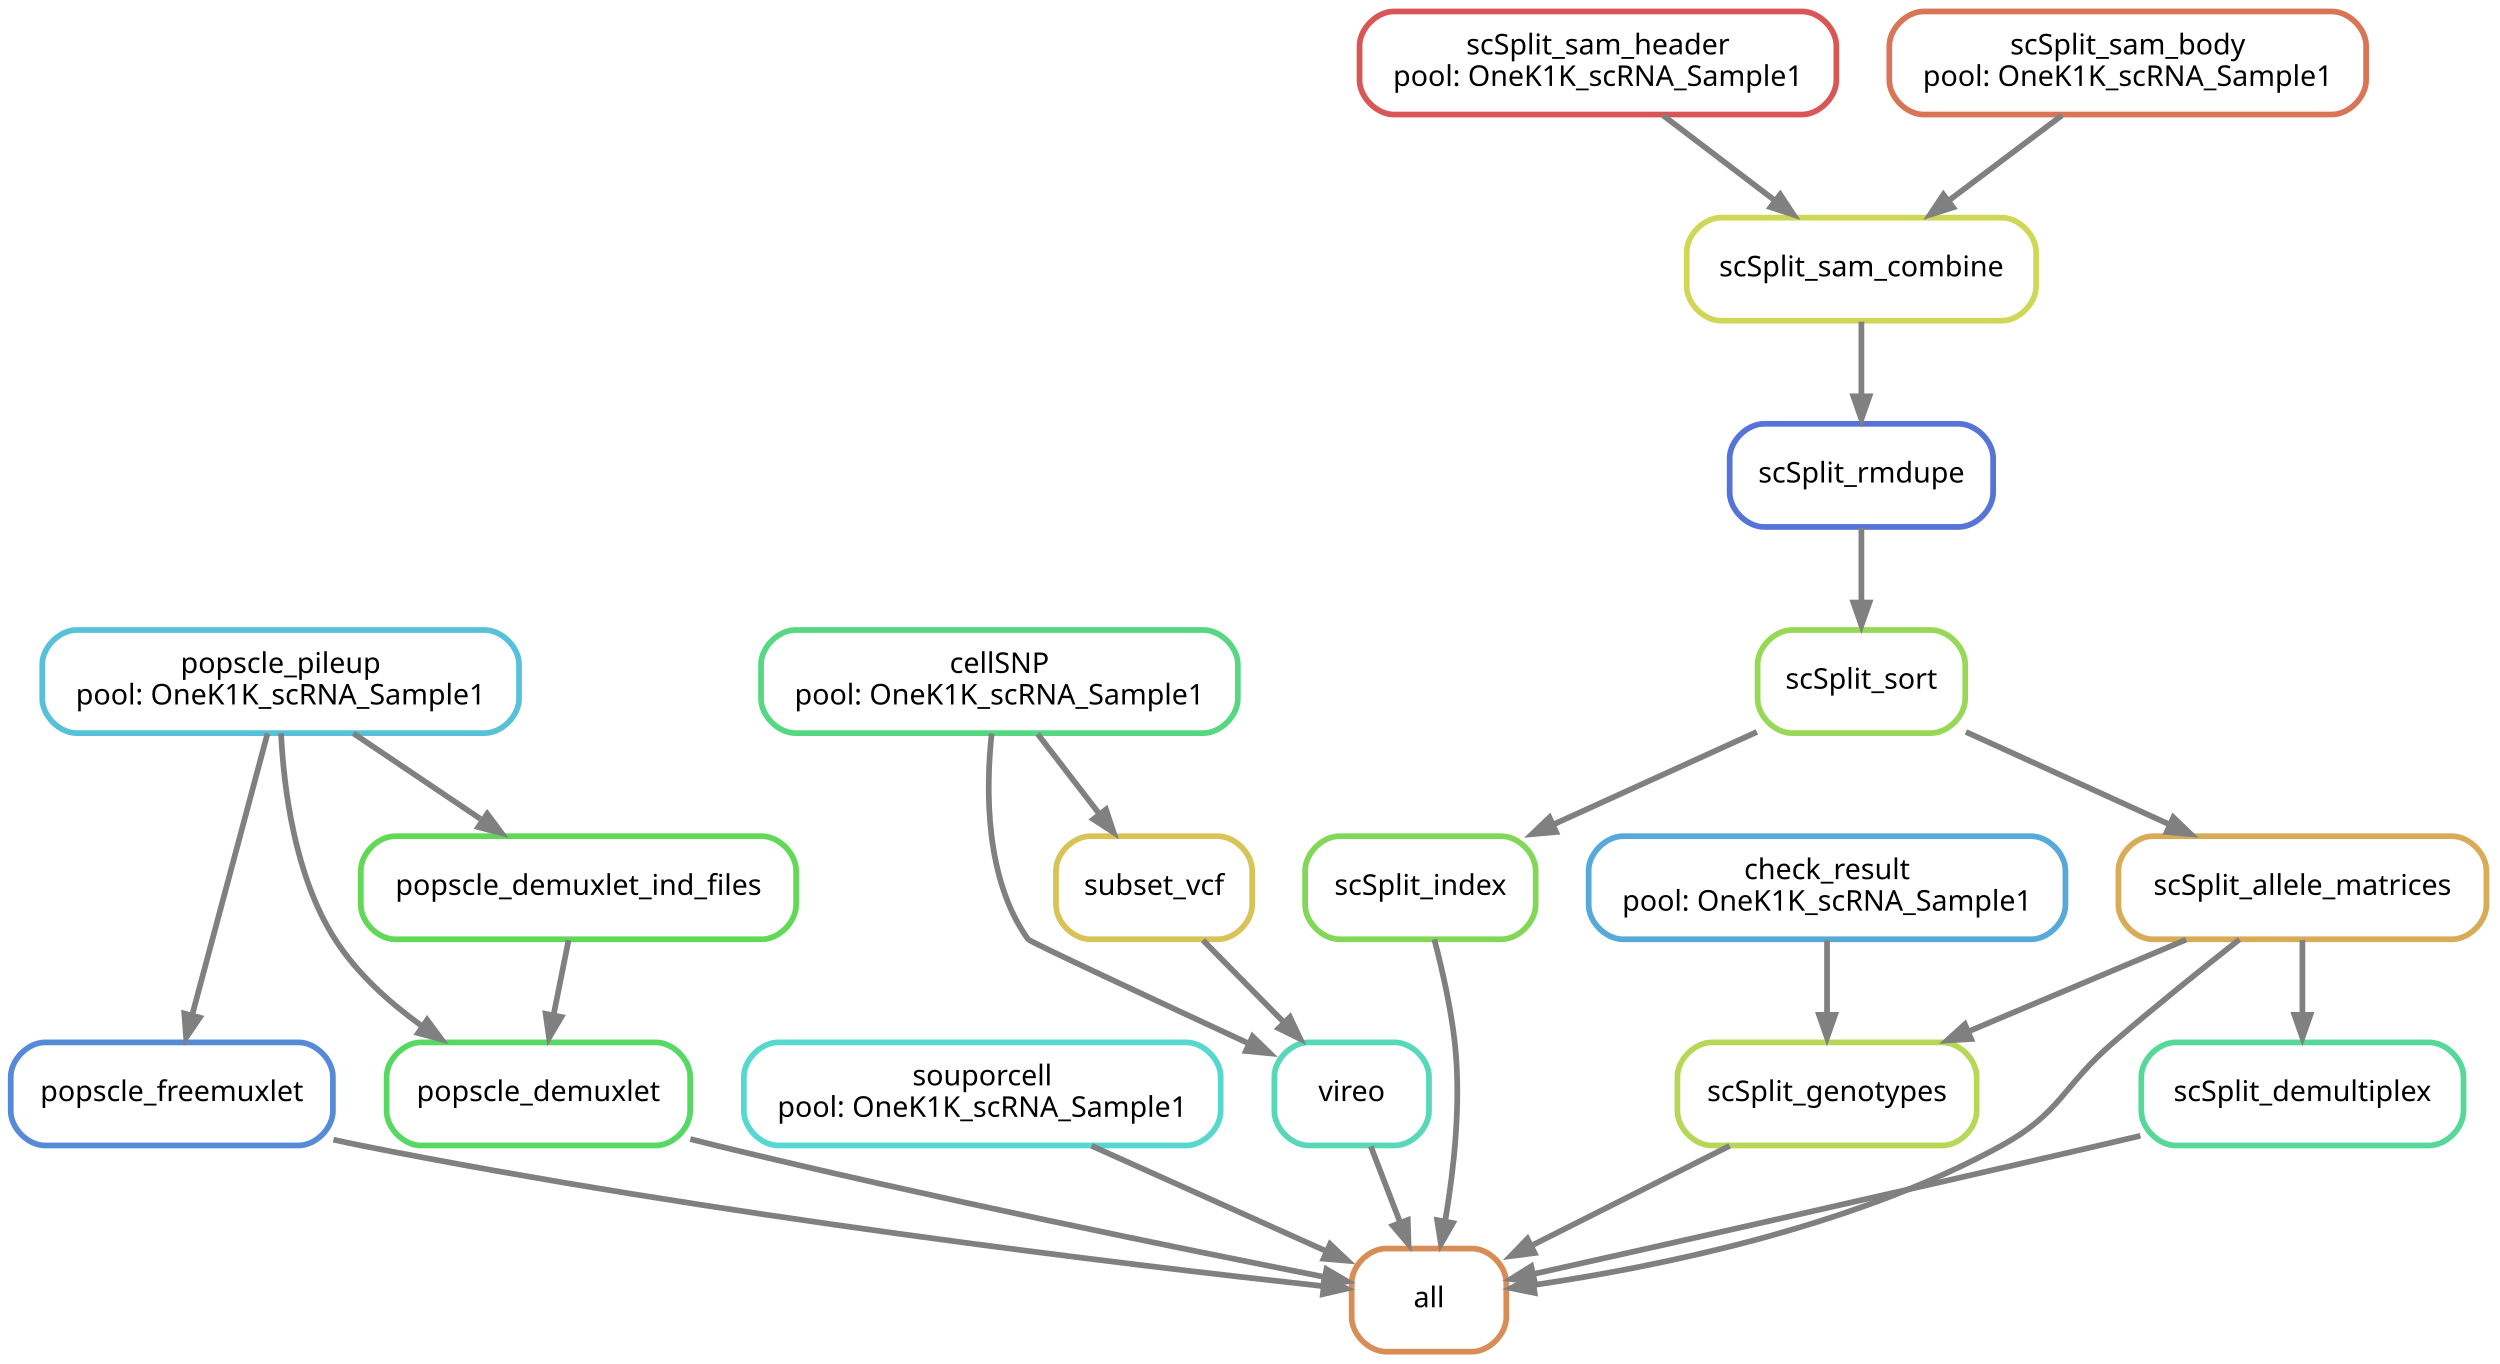
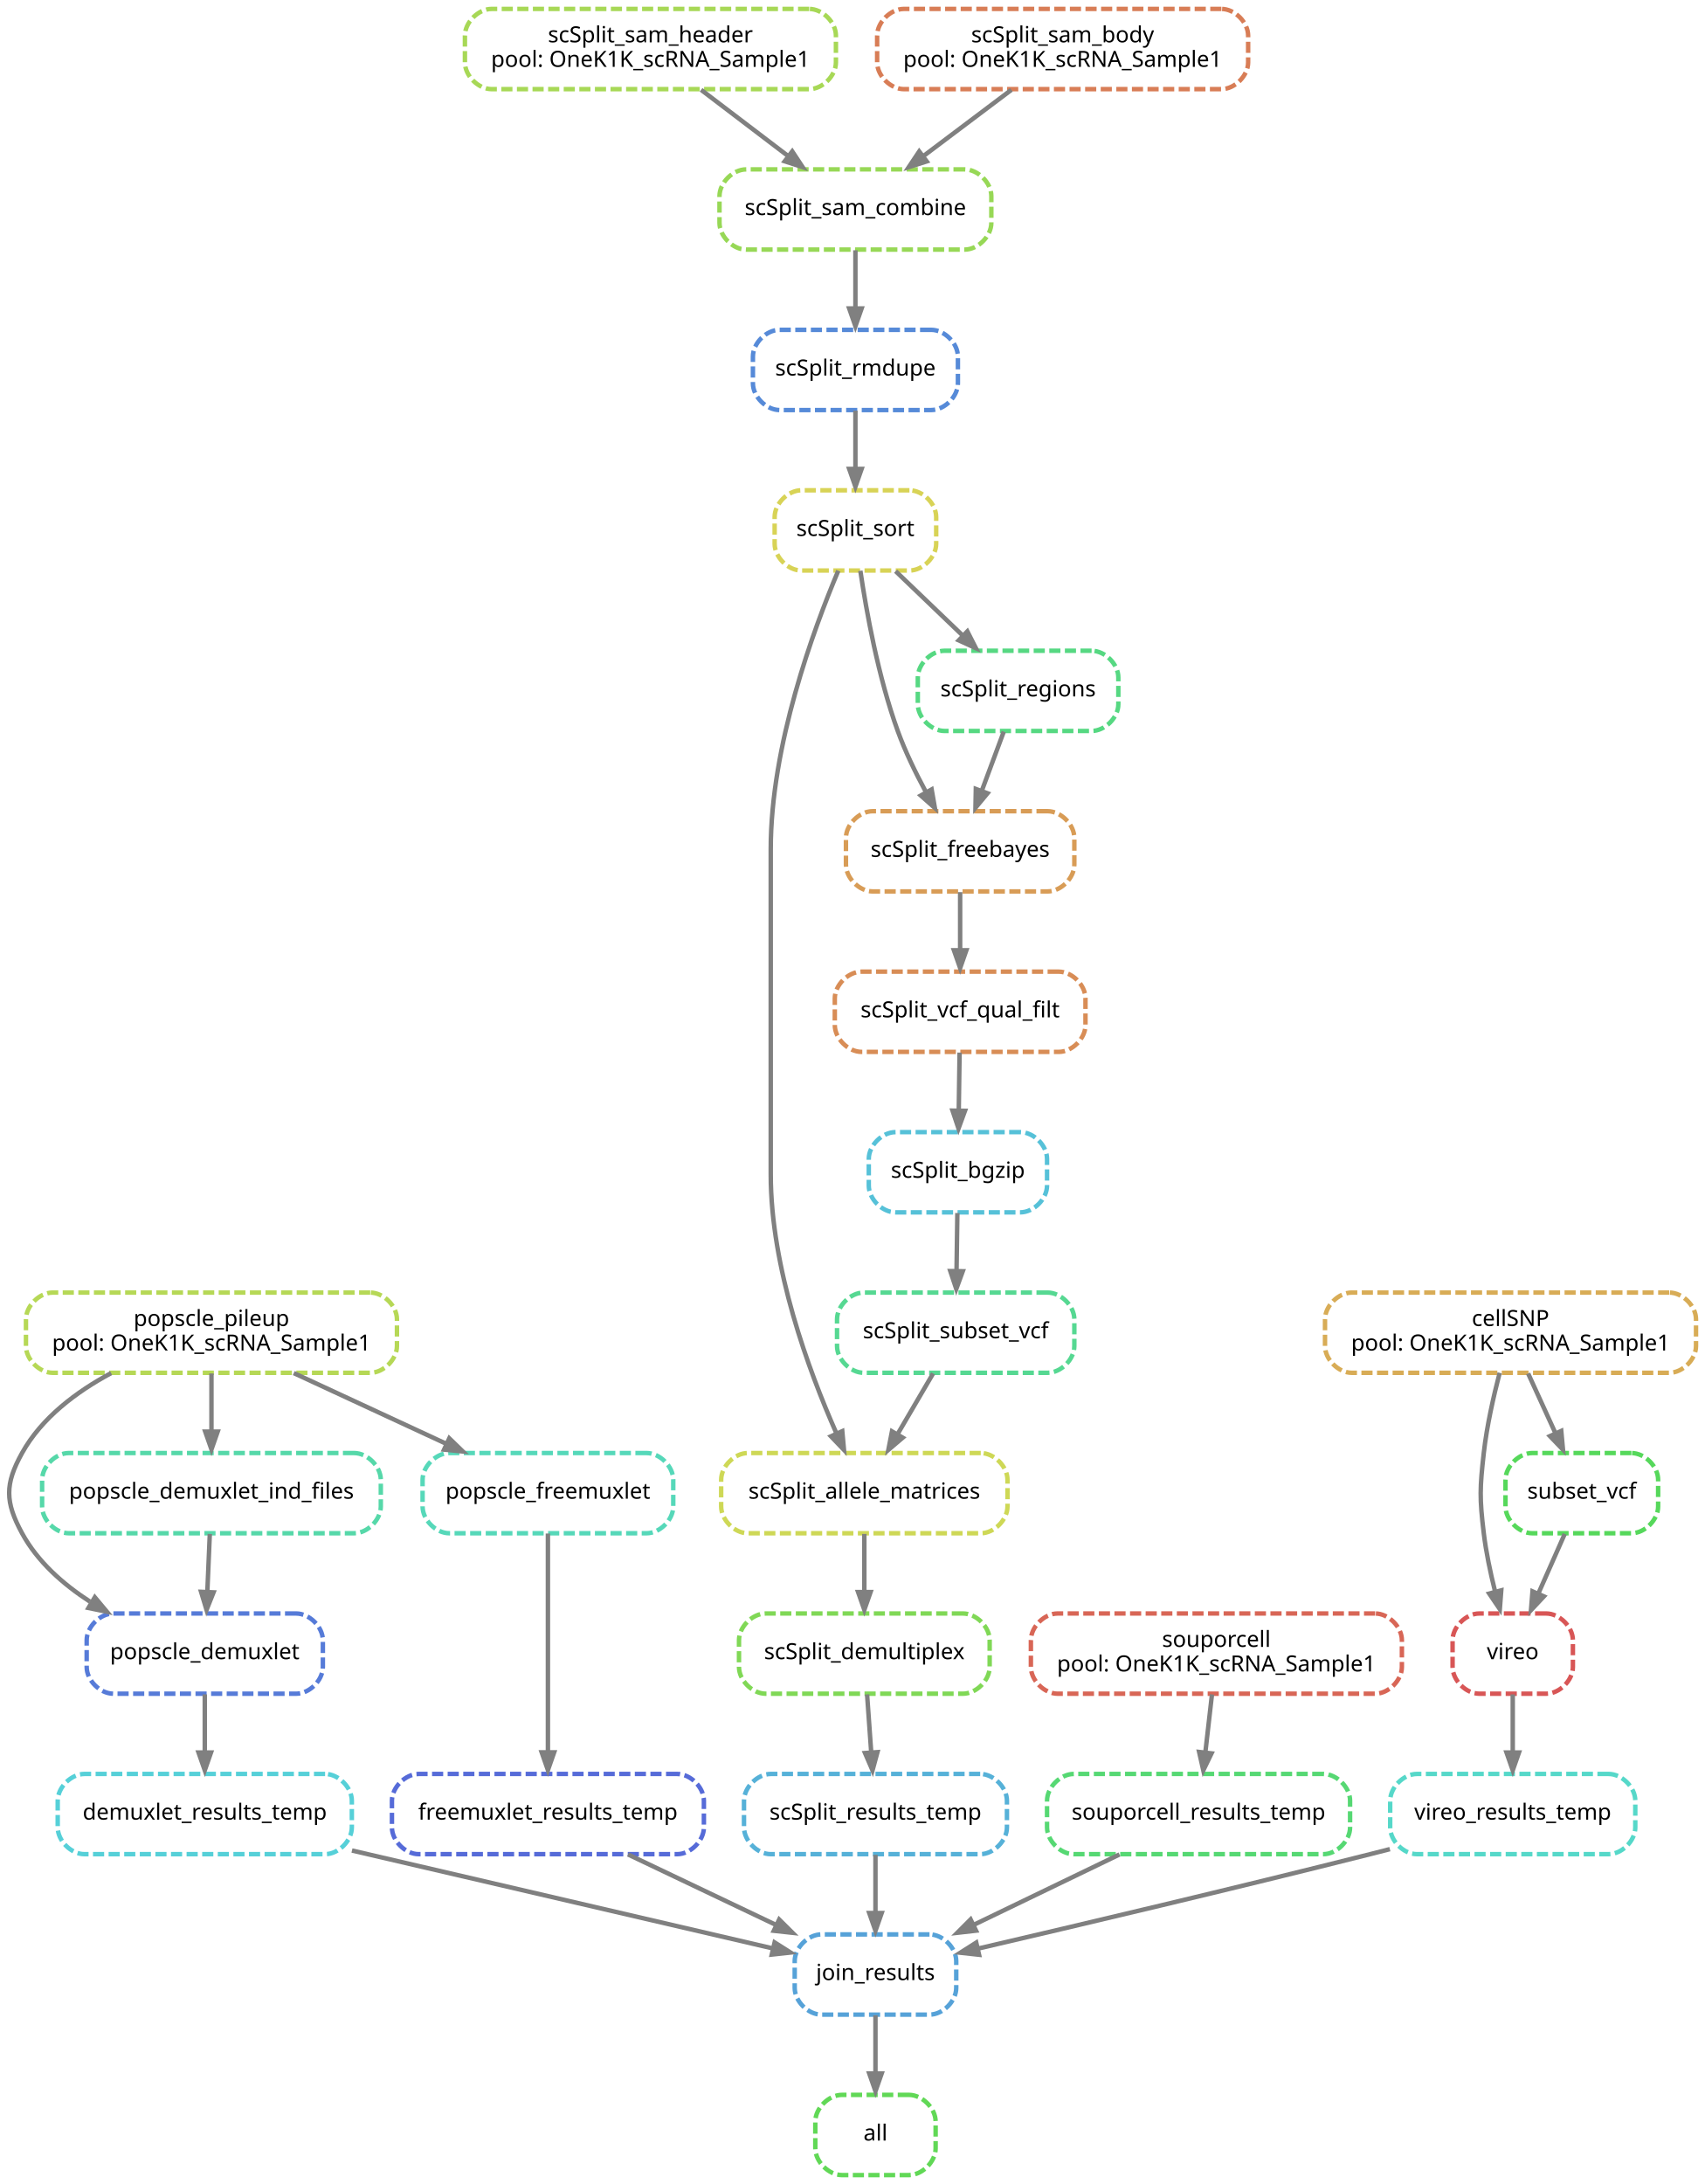
- <svg xmlns="http://www.w3.org/2000/svg" width="873pt" height="476pt" viewBox="0.00 0.00 873.00 476.00">
-   <g id="graph0" class="graph" transform="scale(1 1) rotate(0) translate(4 472)">
-     <polygon fill="white" stroke="white" points="-4,5 -4,-472 870,-472 870,5 -4,5" />
+ <svg xmlns="http://www.w3.org/2000/svg" width="765pt" height="980pt" viewBox="0.00 0.00 764.79 980.00">
+   <g id="graph0" class="graph" transform="scale(1 1) rotate(0) translate(4 976)">
+     <polygon fill="white" stroke="white" points="-4,5 -4,-976 761.794,-976 761.794,5 -4,5" />
    <g id="node1" class="node">
-       <path fill="none" stroke="#d88d56" stroke-width="2" d="M510,-36C510,-36 480,-36 480,-36 474,-36 468,-30 468,-24 468,-24 468,-12 468,-12 468,-6 474,-0 480,-0 480,-0 510,-0 510,-0 516,-0 522,-6 522,-12 522,-12 522,-24 522,-24 522,-30 516,-36 510,-36" />
-       <text text-anchor="middle" x="495" y="-15.5" font-family="sans" font-size="10.00">all</text>
+       <path fill="none" stroke="#61d856" stroke-width="2" stroke-dasharray="5,2" d="M403.794,-36C403.794,-36 373.794,-36 373.794,-36 367.794,-36 361.794,-30 361.794,-24 361.794,-24 361.794,-12 361.794,-12 361.794,-6 367.794,-0 373.794,-0 373.794,-0 403.794,-0 403.794,-0 409.794,-0 415.794,-6 415.794,-12 415.794,-12 415.794,-24 415.794,-24 415.794,-30 409.794,-36 403.794,-36" />
+       <text text-anchor="middle" x="388.794" y="-15.5" font-family="sans" font-size="10.00">all</text>
    </g>
    <g id="node2" class="node">
-       <path fill="none" stroke="#56d863" stroke-width="2" d="M225,-108C225,-108 143,-108 143,-108 137,-108 131,-102 131,-96 131,-96 131,-84 131,-84 131,-78 137,-72 143,-72 143,-72 225,-72 225,-72 231,-72 237,-78 237,-84 237,-84 237,-96 237,-96 237,-102 231,-108 225,-108" />
-       <text text-anchor="middle" x="184" y="-87.5" font-family="sans" font-size="10.00">popscle_demuxlet</text>
+       <path fill="none" stroke="#56a2d8" stroke-width="2" stroke-dasharray="5,2" d="M413.044,-108C413.044,-108 364.544,-108 364.544,-108 358.544,-108 352.544,-102 352.544,-96 352.544,-96 352.544,-84 352.544,-84 352.544,-78 358.544,-72 364.544,-72 364.544,-72 413.044,-72 413.044,-72 419.044,-72 425.044,-78 425.044,-84 425.044,-84 425.044,-96 425.044,-96 425.044,-102 419.044,-108 413.044,-108" />
+       <text text-anchor="middle" x="388.794" y="-87.5" font-family="sans" font-size="10.00">join_results</text>
    </g>
    <g id="edge1" class="edge">
-       <path fill="none" stroke="grey" stroke-width="2" d="M237.047,-74.238C240.072,-73.464 243.072,-72.712 246,-72 320.817,-53.797 409.122,-35.824 457.906,-26.198" />
-       <polygon fill="grey" stroke="grey" points="458.849,-29.58 467.986,-24.217 457.499,-22.711 458.849,-29.58" />
+       <path fill="none" stroke="grey" stroke-width="2" d="M388.794,-71.697C388.794,-63.983 388.794,-54.712 388.794,-46.112" />
+       <polygon fill="grey" stroke="grey" points="392.294,-46.104 388.794,-36.104 385.294,-46.104 392.294,-46.104" />
    </g>
    <g id="node3" class="node">
-       <path fill="none" stroke="#568ad8" stroke-width="2" d="M100.25,-108C100.25,-108 11.75,-108 11.75,-108 5.75,-108 -0.25,-102 -0.25,-96 -0.25,-96 -0.25,-84 -0.25,-84 -0.25,-78 5.75,-72 11.75,-72 11.75,-72 100.25,-72 100.25,-72 106.25,-72 112.25,-78 112.25,-84 112.25,-84 112.25,-96 112.25,-96 112.25,-102 106.25,-108 100.25,-108" />
-       <text text-anchor="middle" x="56" y="-87.5" font-family="sans" font-size="10.00">popscle_freemuxlet</text>
+       <path fill="none" stroke="#56d0d8" stroke-width="2" stroke-dasharray="5,2" d="M141.794,-180C141.794,-180 33.794,-180 33.794,-180 27.794,-180 21.794,-174 21.794,-168 21.794,-168 21.794,-156 21.794,-156 21.794,-150 27.794,-144 33.794,-144 33.794,-144 141.794,-144 141.794,-144 147.794,-144 153.794,-150 153.794,-156 153.794,-156 153.794,-168 153.794,-168 153.794,-174 147.794,-180 141.794,-180" />
+       <text text-anchor="middle" x="87.794" y="-159.5" font-family="sans" font-size="10.00">demuxlet_results_temp</text>
    </g>
    <g id="edge2" class="edge">
-       <path fill="none" stroke="grey" stroke-width="2" d="M112.431,-74.026C115.66,-73.306 118.867,-72.624 122,-72 243.779,-47.742 390.068,-30.316 457.543,-22.929" />
-       <polygon fill="grey" stroke="grey" points="458.116,-26.388 467.68,-21.83 457.361,-19.428 458.116,-26.388" />
+       <path fill="none" stroke="grey" stroke-width="2" d="M153.85,-145.638C210.839,-132.385 291.713,-113.577 342.171,-101.843" />
+       <polygon fill="grey" stroke="grey" points="343.202,-105.196 352.149,-99.522 341.616,-98.378 343.202,-105.196" />
    </g>
    <g id="node4" class="node">
-       <path fill="none" stroke="#56d8d0" stroke-width="2" d="M410.25,-108C410.25,-108 267.75,-108 267.75,-108 261.75,-108 255.75,-102 255.75,-96 255.75,-96 255.75,-84 255.75,-84 255.75,-78 261.75,-72 267.75,-72 267.75,-72 410.25,-72 410.25,-72 416.25,-72 422.25,-78 422.25,-84 422.25,-84 422.25,-96 422.25,-96 422.25,-102 416.25,-108 410.25,-108" />
-       <text text-anchor="middle" x="339" y="-93" font-family="sans" font-size="10.00">souporcell</text>
-       <text text-anchor="middle" x="339" y="-82" font-family="sans" font-size="10.00">pool: OneK1K_scRNA_Sample1</text>
+       <path fill="none" stroke="#566bd8" stroke-width="2" stroke-dasharray="5,2" d="M299.794,-180C299.794,-180 183.794,-180 183.794,-180 177.794,-180 171.794,-174 171.794,-168 171.794,-168 171.794,-156 171.794,-156 171.794,-150 177.794,-144 183.794,-144 183.794,-144 299.794,-144 299.794,-144 305.794,-144 311.794,-150 311.794,-156 311.794,-156 311.794,-168 311.794,-168 311.794,-174 305.794,-180 299.794,-180" />
+       <text text-anchor="middle" x="241.794" y="-159.5" font-family="sans" font-size="10.00">freemuxlet_results_temp</text>
    </g>
    <g id="edge3" class="edge">
-       <path fill="none" stroke="grey" stroke-width="2" d="M377.162,-71.876C402.007,-60.728 434.224,-46.272 458.69,-35.293" />
-       <polygon fill="grey" stroke="grey" points="460.298,-38.408 467.988,-31.121 457.432,-32.021 460.298,-38.408" />
+       <path fill="none" stroke="grey" stroke-width="2" d="M277.755,-143.876C297.672,-134.392 322.616,-122.513 343.814,-112.419" />
+       <polygon fill="grey" stroke="grey" points="345.427,-115.528 352.951,-108.068 342.417,-109.208 345.427,-115.528" />
    </g>
    <g id="node5" class="node">
-       <path fill="none" stroke="#56d8b9" stroke-width="2" d="M483,-108C483,-108 453,-108 453,-108 447,-108 441,-102 441,-96 441,-96 441,-84 441,-84 441,-78 447,-72 453,-72 453,-72 483,-72 483,-72 489,-72 495,-78 495,-84 495,-84 495,-96 495,-96 495,-102 489,-108 483,-108" />
-       <text text-anchor="middle" x="468" y="-87.5" font-family="sans" font-size="10.00">vireo</text>
+       <path fill="none" stroke="#56b1d8" stroke-width="2" stroke-dasharray="5,2" d="M435.794,-180C435.794,-180 341.794,-180 341.794,-180 335.794,-180 329.794,-174 329.794,-168 329.794,-168 329.794,-156 329.794,-156 329.794,-150 335.794,-144 341.794,-144 341.794,-144 435.794,-144 435.794,-144 441.794,-144 447.794,-150 447.794,-156 447.794,-156 447.794,-168 447.794,-168 447.794,-174 441.794,-180 435.794,-180" />
+       <text text-anchor="middle" x="388.794" y="-159.5" font-family="sans" font-size="10.00">scSplit_results_temp</text>
    </g>
    <g id="edge4" class="edge">
-       <path fill="none" stroke="grey" stroke-width="2" d="M474.674,-71.697C477.715,-63.813 481.383,-54.304 484.761,-45.546" />
-       <polygon fill="grey" stroke="grey" points="488.069,-46.694 488.403,-36.104 481.538,-44.175 488.069,-46.694" />
+       <path fill="none" stroke="grey" stroke-width="2" d="M388.794,-143.697C388.794,-135.983 388.794,-126.712 388.794,-118.112" />
+       <polygon fill="grey" stroke="grey" points="392.294,-118.104 388.794,-108.104 385.294,-118.104 392.294,-118.104" />
    </g>
    <g id="node6" class="node">
-       <path fill="none" stroke="#80d856" stroke-width="2" d="M520.25,-180C520.25,-180 463.75,-180 463.75,-180 457.75,-180 451.75,-174 451.75,-168 451.75,-168 451.75,-156 451.75,-156 451.75,-150 457.75,-144 463.75,-144 463.75,-144 520.25,-144 520.25,-144 526.25,-144 532.25,-150 532.25,-156 532.25,-156 532.25,-168 532.25,-168 532.25,-174 526.25,-180 520.25,-180" />
-       <text text-anchor="middle" x="492" y="-159.5" font-family="sans" font-size="10.00">scSplit_index</text>
+       <path fill="none" stroke="#56d873" stroke-width="2" stroke-dasharray="5,2" d="M589.794,-180C589.794,-180 477.794,-180 477.794,-180 471.794,-180 465.794,-174 465.794,-168 465.794,-168 465.794,-156 465.794,-156 465.794,-150 471.794,-144 477.794,-144 477.794,-144 589.794,-144 589.794,-144 595.794,-144 601.794,-150 601.794,-156 601.794,-156 601.794,-168 601.794,-168 601.794,-174 595.794,-180 589.794,-180" />
+       <text text-anchor="middle" x="533.794" y="-159.5" font-family="sans" font-size="10.00">souporcell_results_temp</text>
    </g>
    <g id="edge5" class="edge">
-       <path fill="none" stroke="grey" stroke-width="2" d="M496.869,-143.979C499.564,-133.665 502.637,-120.189 504,-108 506.315,-87.294 503.732,-63.848 500.749,-46.221" />
-       <polygon fill="grey" stroke="grey" points="504.133,-45.274 498.88,-36.073 497.249,-46.542 504.133,-45.274" />
+       <path fill="none" stroke="grey" stroke-width="2" d="M498.323,-143.876C478.677,-134.392 454.072,-122.513 433.162,-112.419" />
+       <polygon fill="grey" stroke="grey" points="434.677,-109.264 424.15,-108.068 431.634,-115.568 434.677,-109.264" />
    </g>
    <g id="node7" class="node">
-       <path fill="none" stroke="#d8ac56" stroke-width="2" d="M852.25,-180C852.25,-180 747.75,-180 747.75,-180 741.75,-180 735.75,-174 735.75,-168 735.75,-168 735.75,-156 735.75,-156 735.75,-150 741.75,-144 747.75,-144 747.75,-144 852.25,-144 852.25,-144 858.25,-144 864.25,-150 864.25,-156 864.25,-156 864.25,-168 864.25,-168 864.25,-174 858.25,-180 852.25,-180" />
-       <text text-anchor="middle" x="800" y="-159.5" font-family="sans" font-size="10.00">scSplit_allele_matrices</text>
+       <path fill="none" stroke="#56d8c9" stroke-width="2" stroke-dasharray="5,2" d="M717.794,-180C717.794,-180 631.794,-180 631.794,-180 625.794,-180 619.794,-174 619.794,-168 619.794,-168 619.794,-156 619.794,-156 619.794,-150 625.794,-144 631.794,-144 631.794,-144 717.794,-144 717.794,-144 723.794,-144 729.794,-150 729.794,-156 729.794,-156 729.794,-168 729.794,-168 729.794,-174 723.794,-180 717.794,-180" />
+       <text text-anchor="middle" x="674.794" y="-159.5" font-family="sans" font-size="10.00">vireo_results_temp</text>
    </g>
    <g id="edge6" class="edge">
-       <path fill="none" stroke="grey" stroke-width="2" d="M777.992,-143.945C765.011,-133.733 748.364,-120.371 734,-108 716.126,-92.606 715.676,-83.355 695,-72 642.61,-43.227 573.828,-29.466 532.098,-23.359" />
-       <polygon fill="grey" stroke="grey" points="532.485,-19.879 522.097,-21.966 531.519,-26.812 532.485,-19.879" />
+       <path fill="none" stroke="grey" stroke-width="2" d="M619.659,-146.26C616.662,-145.488 613.693,-144.731 610.794,-144 550.248,-128.734 480.123,-112.18 435.154,-101.708" />
+       <polygon fill="grey" stroke="grey" points="435.93,-98.295 425.397,-99.44 434.345,-105.113 435.93,-98.295" />
    </g>
    <g id="node8" class="node">
-       <path fill="none" stroke="#56d89a" stroke-width="2" d="M844.25,-108C844.25,-108 755.75,-108 755.75,-108 749.75,-108 743.75,-102 743.75,-96 743.75,-96 743.75,-84 743.75,-84 743.75,-78 749.75,-72 755.75,-72 755.75,-72 844.25,-72 844.25,-72 850.25,-72 856.25,-78 856.25,-84 856.25,-84 856.25,-96 856.25,-96 856.25,-102 850.25,-108 844.25,-108" />
-       <text text-anchor="middle" x="800" y="-87.5" font-family="sans" font-size="10.00">scSplit_demultiplex</text>
+       <path fill="none" stroke="#567bd8" stroke-width="2" stroke-dasharray="5,2" d="M128.794,-252C128.794,-252 46.794,-252 46.794,-252 40.794,-252 34.794,-246 34.794,-240 34.794,-240 34.794,-228 34.794,-228 34.794,-222 40.794,-216 46.794,-216 46.794,-216 128.794,-216 128.794,-216 134.794,-216 140.794,-222 140.794,-228 140.794,-228 140.794,-240 140.794,-240 140.794,-246 134.794,-252 128.794,-252" />
+       <text text-anchor="middle" x="87.794" y="-231.5" font-family="sans" font-size="10.00">popscle_demuxlet</text>
+     </g>
+     <g id="edge7" class="edge">
+       <path fill="none" stroke="grey" stroke-width="2" d="M87.794,-215.697C87.794,-207.983 87.794,-198.712 87.794,-190.112" />
+       <polygon fill="grey" stroke="grey" points="91.294,-190.104 87.794,-180.104 84.294,-190.104 91.294,-190.104" />
+     </g>
+     <g id="node9" class="node">
+       <path fill="none" stroke="#56d8b9" stroke-width="2" stroke-dasharray="5,2" d="M286.044,-324C286.044,-324 197.544,-324 197.544,-324 191.544,-324 185.544,-318 185.544,-312 185.544,-312 185.544,-300 185.544,-300 185.544,-294 191.544,-288 197.544,-288 197.544,-288 286.044,-288 286.044,-288 292.044,-288 298.044,-294 298.044,-300 298.044,-300 298.044,-312 298.044,-312 298.044,-318 292.044,-324 286.044,-324" />
+       <text text-anchor="middle" x="241.794" y="-303.5" font-family="sans" font-size="10.00">popscle_freemuxlet</text>
+     </g>
+     <g id="edge8" class="edge">
+       <path fill="none" stroke="grey" stroke-width="2" d="M241.794,-287.871C241.794,-263.67 241.794,-219.211 241.794,-190.393" />
+       <polygon fill="grey" stroke="grey" points="245.294,-190.189 241.794,-180.189 238.294,-190.189 245.294,-190.189" />
+     </g>
+     <g id="node10" class="node">
+       <path fill="none" stroke="#80d856" stroke-width="2" stroke-dasharray="5,2" d="M428.044,-252C428.044,-252 339.544,-252 339.544,-252 333.544,-252 327.544,-246 327.544,-240 327.544,-240 327.544,-228 327.544,-228 327.544,-222 333.544,-216 339.544,-216 339.544,-216 428.044,-216 428.044,-216 434.044,-216 440.044,-222 440.044,-228 440.044,-228 440.044,-240 440.044,-240 440.044,-246 434.044,-252 428.044,-252" />
+       <text text-anchor="middle" x="383.794" y="-231.5" font-family="sans" font-size="10.00">scSplit_demultiplex</text>
+     </g>
+     <g id="edge9" class="edge">
+       <path fill="none" stroke="grey" stroke-width="2" d="M385.03,-215.697C385.581,-207.983 386.243,-198.712 386.858,-190.112" />
+       <polygon fill="grey" stroke="grey" points="390.351,-190.328 387.573,-180.104 383.369,-189.83 390.351,-190.328" />
+     </g>
+     <g id="node11" class="node">
+       <path fill="none" stroke="#d86656" stroke-width="2" stroke-dasharray="5,2" d="M613.044,-252C613.044,-252 470.544,-252 470.544,-252 464.544,-252 458.544,-246 458.544,-240 458.544,-240 458.544,-228 458.544,-228 458.544,-222 464.544,-216 470.544,-216 470.544,-216 613.044,-216 613.044,-216 619.044,-216 625.044,-222 625.044,-228 625.044,-228 625.044,-240 625.044,-240 625.044,-246 619.044,-252 613.044,-252" />
+       <text text-anchor="middle" x="541.794" y="-237" font-family="sans" font-size="10.00">souporcell</text>
+       <text text-anchor="middle" x="541.794" y="-226" font-family="sans" font-size="10.00">pool: OneK1K_scRNA_Sample1</text>
+     </g>
+     <g id="edge10" class="edge">
+       <path fill="none" stroke="grey" stroke-width="2" d="M539.817,-215.697C538.935,-207.983 537.876,-198.712 536.893,-190.112" />
+       <polygon fill="grey" stroke="grey" points="540.362,-189.642 535.749,-180.104 533.407,-190.437 540.362,-189.642" />
+     </g>
+     <g id="node12" class="node">
+       <path fill="none" stroke="#d85656" stroke-width="2" stroke-dasharray="5,2" d="M689.794,-252C689.794,-252 659.794,-252 659.794,-252 653.794,-252 647.794,-246 647.794,-240 647.794,-240 647.794,-228 647.794,-228 647.794,-222 653.794,-216 659.794,-216 659.794,-216 689.794,-216 689.794,-216 695.794,-216 701.794,-222 701.794,-228 701.794,-228 701.794,-240 701.794,-240 701.794,-246 695.794,-252 689.794,-252" />
+       <text text-anchor="middle" x="674.794" y="-231.5" font-family="sans" font-size="10.00">vireo</text>
+     </g>
+     <g id="edge11" class="edge">
+       <path fill="none" stroke="grey" stroke-width="2" d="M674.794,-215.697C674.794,-207.983 674.794,-198.712 674.794,-190.112" />
+       <polygon fill="grey" stroke="grey" points="678.294,-190.104 674.794,-180.104 671.294,-190.104 678.294,-190.104" />
+     </g>
+     <g id="node13" class="node">
+       <path fill="none" stroke="#b6d856" stroke-width="2" stroke-dasharray="5,2" d="M162.044,-396C162.044,-396 19.544,-396 19.544,-396 13.544,-396 7.544,-390 7.544,-384 7.544,-384 7.544,-372 7.544,-372 7.544,-366 13.544,-360 19.544,-360 19.544,-360 162.044,-360 162.044,-360 168.044,-360 174.044,-366 174.044,-372 174.044,-372 174.044,-384 174.044,-384 174.044,-390 168.044,-396 162.044,-396" />
+       <text text-anchor="middle" x="90.794" y="-381" font-family="sans" font-size="10.00">popscle_pileup</text>
+       <text text-anchor="middle" x="90.794" y="-370" font-family="sans" font-size="10.00">pool: OneK1K_scRNA_Sample1</text>
+     </g>
+     <g id="edge12" class="edge">
+       <path fill="none" stroke="grey" stroke-width="2" d="M45.763,-359.86C30.244,-351.527 14.57,-339.814 5.794,-324 -1.969,-310.01 -1.855,-302.053 5.794,-288 12.707,-275.301 24.117,-265.181 36.259,-257.33" />
+       <polygon fill="grey" stroke="grey" points="38.381,-260.14 45.176,-252.011 34.795,-254.128 38.381,-260.14" />
+     </g>
+     <g id="edge14" class="edge">
+       <path fill="none" stroke="grey" stroke-width="2" d="M127.733,-359.876C148.284,-350.349 174.045,-338.407 195.883,-328.283" />
+       <polygon fill="grey" stroke="grey" points="197.375,-331.45 204.975,-324.068 194.431,-325.099 197.375,-331.45" />
+     </g>
+     <g id="node14" class="node">
+       <path fill="none" stroke="#56d8a9" stroke-width="2" stroke-dasharray="5,2" d="M154.794,-324C154.794,-324 26.794,-324 26.794,-324 20.794,-324 14.794,-318 14.794,-312 14.794,-312 14.794,-300 14.794,-300 14.794,-294 20.794,-288 26.794,-288 26.794,-288 154.794,-288 154.794,-288 160.794,-288 166.794,-294 166.794,-300 166.794,-300 166.794,-312 166.794,-312 166.794,-318 160.794,-324 154.794,-324" />
+       <text text-anchor="middle" x="90.794" y="-303.5" font-family="sans" font-size="10.00">popscle_demuxlet_ind_files</text>
+     </g>
+     <g id="edge18" class="edge">
+       <path fill="none" stroke="grey" stroke-width="2" d="M90.794,-359.697C90.794,-351.983 90.794,-342.712 90.794,-334.112" />
+       <polygon fill="grey" stroke="grey" points="94.294,-334.104 90.794,-324.104 87.294,-334.104 94.294,-334.104" />
+     </g>
+     <g id="edge13" class="edge">
+       <path fill="none" stroke="grey" stroke-width="2" d="M90.053,-287.697C89.722,-279.983 89.325,-270.712 88.956,-262.112" />
+       <polygon fill="grey" stroke="grey" points="92.452,-261.945 88.527,-252.104 85.459,-262.245 92.452,-261.945" />
+     </g>
+     <g id="node15" class="node">
+       <path fill="none" stroke="#ced856" stroke-width="2" stroke-dasharray="5,2" d="M436.044,-324C436.044,-324 331.544,-324 331.544,-324 325.544,-324 319.544,-318 319.544,-312 319.544,-312 319.544,-300 319.544,-300 319.544,-294 325.544,-288 331.544,-288 331.544,-288 436.044,-288 436.044,-288 442.044,-288 448.044,-294 448.044,-300 448.044,-300 448.044,-312 448.044,-312 448.044,-318 442.044,-324 436.044,-324" />
+       <text text-anchor="middle" x="383.794" y="-303.5" font-family="sans" font-size="10.00">scSplit_allele_matrices</text>
+     </g>
+     <g id="edge15" class="edge">
+       <path fill="none" stroke="grey" stroke-width="2" d="M383.794,-287.697C383.794,-279.983 383.794,-270.712 383.794,-262.112" />
+       <polygon fill="grey" stroke="grey" points="387.294,-262.104 383.794,-252.104 380.294,-262.104 387.294,-262.104" />
+     </g>
+     <g id="node16" class="node">
+       <path fill="none" stroke="#d8ac56" stroke-width="2" stroke-dasharray="5,2" d="M745.044,-396C745.044,-396 602.544,-396 602.544,-396 596.544,-396 590.544,-390 590.544,-384 590.544,-384 590.544,-372 590.544,-372 590.544,-366 596.544,-360 602.544,-360 602.544,-360 745.044,-360 745.044,-360 751.044,-360 757.044,-366 757.044,-372 757.044,-372 757.044,-384 757.044,-384 757.044,-390 751.044,-396 745.044,-396" />
+       <text text-anchor="middle" x="673.794" y="-381" font-family="sans" font-size="10.00">cellSNP</text>
+       <text text-anchor="middle" x="673.794" y="-370" font-family="sans" font-size="10.00">pool: OneK1K_scRNA_Sample1</text>
    </g>
    <g id="edge16" class="edge">
-       <path fill="none" stroke="grey" stroke-width="2" d="M800,-143.697C800,-135.983 800,-126.712 800,-118.112" />
-       <polygon fill="grey" stroke="grey" points="803.5,-118.104 800,-108.104 796.5,-118.104 803.5,-118.104" />
-     </g>
-     <g id="node9" class="node">
-       <path fill="none" stroke="#b6d856" stroke-width="2" d="M674.25,-108C674.25,-108 593.75,-108 593.75,-108 587.75,-108 581.75,-102 581.75,-96 581.75,-96 581.75,-84 581.75,-84 581.75,-78 587.75,-72 593.75,-72 593.75,-72 674.25,-72 674.25,-72 680.25,-72 686.25,-78 686.25,-84 686.25,-84 686.25,-96 686.25,-96 686.25,-102 680.25,-108 674.25,-108" />
-       <text text-anchor="middle" x="634" y="-87.5" font-family="sans" font-size="10.00">scSplit_genotypes</text>
+       <path fill="none" stroke="grey" stroke-width="2" d="M668.925,-359.979C666.23,-349.665 663.157,-336.189 661.794,-324 660.017,-308.099 659.875,-303.884 661.794,-288 662.817,-279.535 664.728,-270.471 666.775,-262.276" />
+       <polygon fill="grey" stroke="grey" points="670.195,-263.034 669.385,-252.471 663.431,-261.234 670.195,-263.034" />
+     </g>
+     <g id="node17" class="node">
+       <path fill="none" stroke="#56d85b" stroke-width="2" stroke-dasharray="5,2" d="M728.044,-324C728.044,-324 683.544,-324 683.544,-324 677.544,-324 671.544,-318 671.544,-312 671.544,-312 671.544,-300 671.544,-300 671.544,-294 677.544,-288 683.544,-288 683.544,-288 728.044,-288 728.044,-288 734.044,-288 740.044,-294 740.044,-300 740.044,-300 740.044,-312 740.044,-312 740.044,-318 734.044,-324 728.044,-324" />
+       <text text-anchor="middle" x="705.794" y="-303.5" font-family="sans" font-size="10.00">subset_vcf</text>
+     </g>
+     <g id="edge21" class="edge">
+       <path fill="none" stroke="grey" stroke-width="2" d="M681.704,-359.697C685.347,-351.728 689.749,-342.1 693.788,-333.264" />
+       <polygon fill="grey" stroke="grey" points="697.001,-334.654 697.975,-324.104 690.634,-331.744 697.001,-334.654" />
    </g>
    <g id="edge17" class="edge">
-       <path fill="none" stroke="grey" stroke-width="2" d="M759.392,-143.876C736.598,-134.264 707.973,-122.193 683.83,-112.013" />
-       <polygon fill="grey" stroke="grey" points="685.051,-108.729 674.476,-108.068 682.331,-115.179 685.051,-108.729" />
-     </g>
-     <g id="edge7" class="edge">
-       <path fill="none" stroke="grey" stroke-width="2" d="M743.434,-75.39C738.553,-74.236 733.691,-73.093 729,-72 659.415,-55.79 578.026,-37.508 531.891,-27.209" />
-       <polygon fill="grey" stroke="grey" points="532.571,-23.774 522.049,-25.013 531.047,-30.607 532.571,-23.774" />
-     </g>
-     <g id="edge8" class="edge">
-       <path fill="none" stroke="grey" stroke-width="2" d="M599.997,-71.876C579.133,-61.369 552.436,-47.925 531.183,-37.222" />
-       <polygon fill="grey" stroke="grey" points="532.648,-34.041 522.142,-32.669 529.499,-40.293 532.648,-34.041" />
-     </g>
-     <g id="node10" class="node">
-       <path fill="none" stroke="#56c1d8" stroke-width="2" d="M165.25,-252C165.25,-252 22.75,-252 22.75,-252 16.75,-252 10.75,-246 10.75,-240 10.75,-240 10.75,-228 10.75,-228 10.75,-222 16.75,-216 22.75,-216 22.75,-216 165.25,-216 165.25,-216 171.25,-216 177.25,-222 177.25,-228 177.25,-228 177.25,-240 177.25,-240 177.25,-246 171.25,-252 165.25,-252" />
-       <text text-anchor="middle" x="94" y="-237" font-family="sans" font-size="10.00">popscle_pileup</text>
-       <text text-anchor="middle" x="94" y="-226" font-family="sans" font-size="10.00">pool: OneK1K_scRNA_Sample1</text>
-     </g>
-     <g id="edge9" class="edge">
-       <path fill="none" stroke="grey" stroke-width="2" d="M94.147,-215.922C95.061,-196.948 98.848,-166.082 113,-144 120.54,-132.235 131.669,-122.146 142.891,-114.025" />
-       <polygon fill="grey" stroke="grey" points="145.141,-116.727 151.433,-108.203 141.198,-110.943 145.141,-116.727" />
-     </g>
-     <g id="edge11" class="edge">
-       <path fill="none" stroke="grey" stroke-width="2" d="M89.416,-215.871C82.911,-191.564 70.937,-146.819 63.229,-118.013" />
-       <polygon fill="grey" stroke="grey" points="66.566,-116.945 60.6,-108.189 59.804,-118.754 66.566,-116.945" />
-     </g>
-     <g id="node11" class="node">
-       <path fill="none" stroke="#61d856" stroke-width="2" d="M262,-180C262,-180 134,-180 134,-180 128,-180 122,-174 122,-168 122,-168 122,-156 122,-156 122,-150 128,-144 134,-144 134,-144 262,-144 262,-144 268,-144 274,-150 274,-156 274,-156 274,-168 274,-168 274,-174 268,-180 262,-180" />
-       <text text-anchor="middle" x="198" y="-159.5" font-family="sans" font-size="10.00">popscle_demuxlet_ind_files</text>
+       <path fill="none" stroke="grey" stroke-width="2" d="M698.131,-287.697C694.603,-279.728 690.338,-270.1 686.426,-261.264" />
+       <polygon fill="grey" stroke="grey" points="689.619,-259.831 682.369,-252.104 683.218,-262.665 689.619,-259.831" />
+     </g>
+     <g id="node18" class="node">
+       <path fill="none" stroke="#56d892" stroke-width="2" stroke-dasharray="5,2" d="M466.044,-396C466.044,-396 383.544,-396 383.544,-396 377.544,-396 371.544,-390 371.544,-384 371.544,-384 371.544,-372 371.544,-372 371.544,-366 377.544,-360 383.544,-360 383.544,-360 466.044,-360 466.044,-360 472.044,-360 478.044,-366 478.044,-372 478.044,-372 478.044,-384 478.044,-384 478.044,-390 472.044,-396 466.044,-396" />
+       <text text-anchor="middle" x="424.794" y="-375.5" font-family="sans" font-size="10.00">scSplit_subset_vcf</text>
    </g>
    <g id="edge19" class="edge">
-       <path fill="none" stroke="grey" stroke-width="2" d="M119.441,-215.876C132.787,-206.893 149.324,-195.763 163.778,-186.034" />
-       <polygon fill="grey" stroke="grey" points="166.119,-188.677 172.461,-180.19 162.211,-182.87 166.119,-188.677" />
-     </g>
-     <g id="edge10" class="edge">
-       <path fill="none" stroke="grey" stroke-width="2" d="M194.539,-143.697C192.997,-135.983 191.142,-126.712 189.422,-118.112" />
-       <polygon fill="grey" stroke="grey" points="192.814,-117.224 187.421,-108.104 185.95,-118.597 192.814,-117.224" />
-     </g>
-     <g id="node12" class="node">
-       <path fill="none" stroke="#56d882" stroke-width="2" d="M416.25,-252C416.25,-252 273.75,-252 273.75,-252 267.75,-252 261.75,-246 261.75,-240 261.75,-240 261.75,-228 261.75,-228 261.75,-222 267.75,-216 273.75,-216 273.75,-216 416.25,-216 416.25,-216 422.25,-216 428.25,-222 428.25,-228 428.25,-228 428.25,-240 428.25,-240 428.25,-246 422.25,-252 416.25,-252" />
-       <text text-anchor="middle" x="345" y="-237" font-family="sans" font-size="10.00">cellSNP</text>
-       <text text-anchor="middle" x="345" y="-226" font-family="sans" font-size="10.00">pool: OneK1K_scRNA_Sample1</text>
-     </g>
-     <g id="edge12" class="edge">
-       <path fill="none" stroke="grey" stroke-width="2" d="M342.299,-215.86C340.224,-196.547 339.869,-165.102 355,-144 355.625,-143.128 398.721,-123.053 431.502,-107.866" />
-       <polygon fill="grey" stroke="grey" points="433.253,-110.912 440.857,-103.535 430.312,-104.56 433.253,-110.912" />
-     </g>
-     <g id="node13" class="node">
-       <path fill="none" stroke="#d8c356" stroke-width="2" d="M421.25,-180C421.25,-180 376.75,-180 376.75,-180 370.75,-180 364.75,-174 364.75,-168 364.75,-168 364.75,-156 364.75,-156 364.75,-150 370.75,-144 376.75,-144 376.75,-144 421.25,-144 421.25,-144 427.25,-144 433.25,-150 433.25,-156 433.25,-156 433.25,-168 433.25,-168 433.25,-174 427.25,-180 421.25,-180" />
-       <text text-anchor="middle" x="399" y="-159.5" font-family="sans" font-size="10.00">subset_vcf</text>
+       <path fill="none" stroke="grey" stroke-width="2" d="M414.659,-359.697C409.943,-351.644 404.232,-341.894 399.013,-332.982" />
+       <polygon fill="grey" stroke="grey" points="401.887,-330.964 393.813,-324.104 395.847,-334.502 401.887,-330.964" />
+     </g>
+     <g id="node19" class="node">
+       <path fill="none" stroke="#d8d356" stroke-width="2" stroke-dasharray="5,2" d="M404.044,-756C404.044,-756 355.544,-756 355.544,-756 349.544,-756 343.544,-750 343.544,-744 343.544,-744 343.544,-732 343.544,-732 343.544,-726 349.544,-720 355.544,-720 355.544,-720 404.044,-720 404.044,-720 410.044,-720 416.044,-726 416.044,-732 416.044,-732 416.044,-744 416.044,-744 416.044,-750 410.044,-756 404.044,-756" />
+       <text text-anchor="middle" x="379.794" y="-735.5" font-family="sans" font-size="10.00">scSplit_sort</text>
    </g>
    <g id="edge20" class="edge">
-       <path fill="none" stroke="grey" stroke-width="2" d="M358.348,-215.697C364.757,-207.389 372.558,-197.277 379.606,-188.141" />
-       <polygon fill="grey" stroke="grey" points="382.468,-190.16 385.805,-180.104 376.926,-185.884 382.468,-190.16" />
-     </g>
-     <g id="edge13" class="edge">
-       <path fill="none" stroke="grey" stroke-width="2" d="M416.056,-143.697C424.495,-135.135 434.825,-124.656 444.043,-115.304" />
-       <polygon fill="grey" stroke="grey" points="446.613,-117.683 451.14,-108.104 441.627,-112.769 446.613,-117.683" />
-     </g>
-     <g id="node14" class="node">
-       <path fill="none" stroke="#97d856" stroke-width="2" d="M670.25,-252C670.25,-252 621.75,-252 621.75,-252 615.75,-252 609.75,-246 609.75,-240 609.75,-240 609.75,-228 609.75,-228 609.75,-222 615.75,-216 621.75,-216 621.75,-216 670.25,-216 670.25,-216 676.25,-216 682.25,-222 682.25,-228 682.25,-228 682.25,-240 682.25,-240 682.25,-246 676.25,-252 670.25,-252" />
-       <text text-anchor="middle" x="646" y="-231.5" font-family="sans" font-size="10.00">scSplit_sort</text>
-     </g>
-     <g id="edge14" class="edge">
-       <path fill="none" stroke="grey" stroke-width="2" d="M609.504,-216.411C588.319,-206.781 561.415,-194.552 538.698,-184.226" />
-       <polygon fill="grey" stroke="grey" points="540.125,-181.03 529.573,-180.078 537.228,-187.403 540.125,-181.03" />
-     </g>
-     <g id="edge15" class="edge">
-       <path fill="none" stroke="grey" stroke-width="2" d="M682.496,-216.411C703.681,-206.781 730.585,-194.552 753.302,-184.226" />
-       <polygon fill="grey" stroke="grey" points="754.772,-187.403 762.427,-180.078 751.875,-181.03 754.772,-187.403" />
-     </g>
-     <g id="node15" class="node">
-       <path fill="none" stroke="#56a9d8" stroke-width="2" d="M705.25,-180C705.25,-180 562.75,-180 562.75,-180 556.75,-180 550.75,-174 550.75,-168 550.75,-168 550.75,-156 550.75,-156 550.75,-150 556.75,-144 562.75,-144 562.75,-144 705.25,-144 705.25,-144 711.25,-144 717.25,-150 717.25,-156 717.25,-156 717.25,-168 717.25,-168 717.25,-174 711.25,-180 705.25,-180" />
-       <text text-anchor="middle" x="634" y="-165" font-family="sans" font-size="10.00">check_result</text>
-       <text text-anchor="middle" x="634" y="-154" font-family="sans" font-size="10.00">pool: OneK1K_scRNA_Sample1</text>
-     </g>
-     <g id="edge18" class="edge">
-       <path fill="none" stroke="grey" stroke-width="2" d="M634,-143.697C634,-135.983 634,-126.712 634,-118.112" />
-       <polygon fill="grey" stroke="grey" points="637.5,-118.104 634,-108.104 630.5,-118.104 637.5,-118.104" />
-     </g>
-     <g id="node16" class="node">
-       <path fill="none" stroke="#5673d8" stroke-width="2" d="M680,-324C680,-324 612,-324 612,-324 606,-324 600,-318 600,-312 600,-312 600,-300 600,-300 600,-294 606,-288 612,-288 612,-288 680,-288 680,-288 686,-288 692,-294 692,-300 692,-300 692,-312 692,-312 692,-318 686,-324 680,-324" />
-       <text text-anchor="middle" x="646" y="-303.5" font-family="sans" font-size="10.00">scSplit_rmdupe</text>
-     </g>
-     <g id="edge21" class="edge">
-       <path fill="none" stroke="grey" stroke-width="2" d="M646,-287.697C646,-279.983 646,-270.712 646,-262.112" />
-       <polygon fill="grey" stroke="grey" points="649.5,-262.104 646,-252.104 642.5,-262.104 649.5,-262.104" />
-     </g>
-     <g id="node17" class="node">
-       <path fill="none" stroke="#ced856" stroke-width="2" d="M695,-396C695,-396 597,-396 597,-396 591,-396 585,-390 585,-384 585,-384 585,-372 585,-372 585,-366 591,-360 597,-360 597,-360 695,-360 695,-360 701,-360 707,-366 707,-372 707,-372 707,-384 707,-384 707,-390 701,-396 695,-396" />
-       <text text-anchor="middle" x="646" y="-375.5" font-family="sans" font-size="10.00">scSplit_sam_combine</text>
+       <path fill="none" stroke="grey" stroke-width="2" d="M372.104,-719.907C361.001,-693.623 341.794,-641.447 341.794,-595 341.794,-595 341.794,-595 341.794,-449 341.794,-407.145 358.781,-361.096 371.148,-333.114" />
+       <polygon fill="grey" stroke="grey" points="374.337,-334.558 375.295,-324.007 367.966,-331.658 374.337,-334.558" />
+     </g>
+     <g id="node24" class="node">
+       <path fill="none" stroke="#d89c56" stroke-width="2" stroke-dasharray="5,2" d="M466.044,-612C466.044,-612 387.544,-612 387.544,-612 381.544,-612 375.544,-606 375.544,-600 375.544,-600 375.544,-588 375.544,-588 375.544,-582 381.544,-576 387.544,-576 387.544,-576 466.044,-576 466.044,-576 472.044,-576 478.044,-582 478.044,-588 478.044,-588 478.044,-600 478.044,-600 478.044,-606 472.044,-612 466.044,-612" />
+       <text text-anchor="middle" x="426.794" y="-591.5" font-family="sans" font-size="10.00">scSplit_freebayes</text>
+     </g>
+     <g id="edge29" class="edge">
+       <path fill="none" stroke="grey" stroke-width="2" d="M382.016,-719.881C384.707,-701.67 390.008,-672.208 398.794,-648 402.096,-638.903 406.694,-629.421 411.211,-621.034" />
+       <polygon fill="grey" stroke="grey" points="414.376,-622.545 416.203,-612.109 408.267,-619.128 414.376,-622.545" />
+     </g>
+     <g id="node27" class="node">
+       <path fill="none" stroke="#56d882" stroke-width="2" stroke-dasharray="5,2" d="M485.794,-684C485.794,-684 419.794,-684 419.794,-684 413.794,-684 407.794,-678 407.794,-672 407.794,-672 407.794,-660 407.794,-660 407.794,-654 413.794,-648 419.794,-648 419.794,-648 485.794,-648 485.794,-648 491.794,-648 497.794,-654 497.794,-660 497.794,-660 497.794,-672 497.794,-672 497.794,-678 491.794,-684 485.794,-684" />
+       <text text-anchor="middle" x="452.794" y="-663.5" font-family="sans" font-size="10.00">scSplit_regions</text>
+     </g>
+     <g id="edge31" class="edge">
+       <path fill="none" stroke="grey" stroke-width="2" d="M397.839,-719.697C406.856,-711.05 417.912,-700.449 427.738,-691.027" />
+       <polygon fill="grey" stroke="grey" points="430.161,-693.552 434.957,-684.104 425.317,-688.499 430.161,-693.552" />
+     </g>
+     <g id="node20" class="node">
+       <path fill="none" stroke="#56c1d8" stroke-width="2" stroke-dasharray="5,2" d="M453.794,-468C453.794,-468 397.794,-468 397.794,-468 391.794,-468 385.794,-462 385.794,-456 385.794,-456 385.794,-444 385.794,-444 385.794,-438 391.794,-432 397.794,-432 397.794,-432 453.794,-432 453.794,-432 459.794,-432 465.794,-438 465.794,-444 465.794,-444 465.794,-456 465.794,-456 465.794,-462 459.794,-468 453.794,-468" />
+       <text text-anchor="middle" x="425.794" y="-447.5" font-family="sans" font-size="10.00">scSplit_bgzip</text>
    </g>
    <g id="edge22" class="edge">
-       <path fill="none" stroke="grey" stroke-width="2" d="M646,-359.697C646,-351.983 646,-342.712 646,-334.112" />
-       <polygon fill="grey" stroke="grey" points="649.5,-334.104 646,-324.104 642.5,-334.104 649.5,-334.104" />
-     </g>
-     <g id="node18" class="node">
-       <path fill="none" stroke="#d85656" stroke-width="2" d="M625.25,-468C625.25,-468 482.75,-468 482.75,-468 476.75,-468 470.75,-462 470.75,-456 470.75,-456 470.75,-444 470.75,-444 470.75,-438 476.75,-432 482.75,-432 482.75,-432 625.25,-432 625.25,-432 631.25,-432 637.25,-438 637.25,-444 637.25,-444 637.25,-456 637.25,-456 637.25,-462 631.25,-468 625.25,-468" />
-       <text text-anchor="middle" x="554" y="-453" font-family="sans" font-size="10.00">scSplit_sam_header</text>
-       <text text-anchor="middle" x="554" y="-442" font-family="sans" font-size="10.00">pool: OneK1K_scRNA_Sample1</text>
+       <path fill="none" stroke="grey" stroke-width="2" d="M425.547,-431.697C425.437,-423.983 425.304,-414.712 425.182,-406.112" />
+       <polygon fill="grey" stroke="grey" points="428.681,-406.053 425.039,-396.104 421.682,-406.153 428.681,-406.053" />
+     </g>
+     <g id="node21" class="node">
+       <path fill="none" stroke="#568ad8" stroke-width="2" stroke-dasharray="5,2" d="M413.794,-828C413.794,-828 345.794,-828 345.794,-828 339.794,-828 333.794,-822 333.794,-816 333.794,-816 333.794,-804 333.794,-804 333.794,-798 339.794,-792 345.794,-792 345.794,-792 413.794,-792 413.794,-792 419.794,-792 425.794,-798 425.794,-804 425.794,-804 425.794,-816 425.794,-816 425.794,-822 419.794,-828 413.794,-828" />
+       <text text-anchor="middle" x="379.794" y="-807.5" font-family="sans" font-size="10.00">scSplit_rmdupe</text>
    </g>
    <g id="edge23" class="edge">
-       <path fill="none" stroke="grey" stroke-width="2" d="M576.742,-431.697C588.44,-422.796 602.861,-411.823 615.51,-402.199" />
-       <polygon fill="grey" stroke="grey" points="617.681,-404.945 623.52,-396.104 613.442,-399.374 617.681,-404.945" />
-     </g>
-     <g id="node19" class="node">
-       <path fill="none" stroke="#d87556" stroke-width="2" d="M810.25,-468C810.25,-468 667.75,-468 667.75,-468 661.75,-468 655.75,-462 655.75,-456 655.75,-456 655.75,-444 655.75,-444 655.75,-438 661.75,-432 667.75,-432 667.75,-432 810.25,-432 810.25,-432 816.25,-432 822.25,-438 822.25,-444 822.25,-444 822.25,-456 822.25,-456 822.25,-462 816.25,-468 810.25,-468" />
-       <text text-anchor="middle" x="739" y="-453" font-family="sans" font-size="10.00">scSplit_sam_body</text>
-       <text text-anchor="middle" x="739" y="-442" font-family="sans" font-size="10.00">pool: OneK1K_scRNA_Sample1</text>
+       <path fill="none" stroke="grey" stroke-width="2" d="M379.794,-791.697C379.794,-783.983 379.794,-774.712 379.794,-766.112" />
+       <polygon fill="grey" stroke="grey" points="383.294,-766.104 379.794,-756.104 376.294,-766.104 383.294,-766.104" />
+     </g>
+     <g id="node22" class="node">
+       <path fill="none" stroke="#d88d56" stroke-width="2" stroke-dasharray="5,2" d="M471.044,-540C471.044,-540 382.544,-540 382.544,-540 376.544,-540 370.544,-534 370.544,-528 370.544,-528 370.544,-516 370.544,-516 370.544,-510 376.544,-504 382.544,-504 382.544,-504 471.044,-504 471.044,-504 477.044,-504 483.044,-510 483.044,-516 483.044,-516 483.044,-528 483.044,-528 483.044,-534 477.044,-540 471.044,-540" />
+       <text text-anchor="middle" x="426.794" y="-519.5" font-family="sans" font-size="10.00">scSplit_vcf_qual_filt</text>
    </g>
    <g id="edge24" class="edge">
-       <path fill="none" stroke="grey" stroke-width="2" d="M716.011,-431.697C704.186,-422.796 689.608,-411.823 676.821,-402.199" />
-       <polygon fill="grey" stroke="grey" points="678.819,-399.322 668.724,-396.104 674.609,-404.915 678.819,-399.322" />
+       <path fill="none" stroke="grey" stroke-width="2" d="M426.547,-503.697C426.437,-495.983 426.304,-486.712 426.182,-478.112" />
+       <polygon fill="grey" stroke="grey" points="429.681,-478.053 426.039,-468.104 422.682,-478.153 429.681,-478.053" />
+     </g>
+     <g id="node23" class="node">
+       <path fill="none" stroke="#97d856" stroke-width="2" stroke-dasharray="5,2" d="M428.794,-900C428.794,-900 330.794,-900 330.794,-900 324.794,-900 318.794,-894 318.794,-888 318.794,-888 318.794,-876 318.794,-876 318.794,-870 324.794,-864 330.794,-864 330.794,-864 428.794,-864 428.794,-864 434.794,-864 440.794,-870 440.794,-876 440.794,-876 440.794,-888 440.794,-888 440.794,-894 434.794,-900 428.794,-900" />
+       <text text-anchor="middle" x="379.794" y="-879.5" font-family="sans" font-size="10.00">scSplit_sam_combine</text>
+     </g>
+     <g id="edge25" class="edge">
+       <path fill="none" stroke="grey" stroke-width="2" d="M379.794,-863.697C379.794,-855.983 379.794,-846.712 379.794,-838.112" />
+       <polygon fill="grey" stroke="grey" points="383.294,-838.104 379.794,-828.104 376.294,-838.104 383.294,-838.104" />
+     </g>
+     <g id="edge26" class="edge">
+       <path fill="none" stroke="grey" stroke-width="2" d="M426.794,-575.697C426.794,-567.983 426.794,-558.712 426.794,-550.112" />
+       <polygon fill="grey" stroke="grey" points="430.294,-550.104 426.794,-540.104 423.294,-550.104 430.294,-550.104" />
+     </g>
+     <g id="node25" class="node">
+       <path fill="none" stroke="#a7d856" stroke-width="2" stroke-dasharray="5,2" d="M359.044,-972C359.044,-972 216.544,-972 216.544,-972 210.544,-972 204.544,-966 204.544,-960 204.544,-960 204.544,-948 204.544,-948 204.544,-942 210.544,-936 216.544,-936 216.544,-936 359.044,-936 359.044,-936 365.044,-936 371.044,-942 371.044,-948 371.044,-948 371.044,-960 371.044,-960 371.044,-966 365.044,-972 359.044,-972" />
+       <text text-anchor="middle" x="287.794" y="-957" font-family="sans" font-size="10.00">scSplit_sam_header</text>
+       <text text-anchor="middle" x="287.794" y="-946" font-family="sans" font-size="10.00">pool: OneK1K_scRNA_Sample1</text>
+     </g>
+     <g id="edge27" class="edge">
+       <path fill="none" stroke="grey" stroke-width="2" d="M310.536,-935.697C322.234,-926.796 336.655,-915.823 349.304,-906.199" />
+       <polygon fill="grey" stroke="grey" points="351.475,-908.945 357.314,-900.104 347.237,-903.374 351.475,-908.945" />
+     </g>
+     <g id="node26" class="node">
+       <path fill="none" stroke="#d87d56" stroke-width="2" stroke-dasharray="5,2" d="M544.044,-972C544.044,-972 401.544,-972 401.544,-972 395.544,-972 389.544,-966 389.544,-960 389.544,-960 389.544,-948 389.544,-948 389.544,-942 395.544,-936 401.544,-936 401.544,-936 544.044,-936 544.044,-936 550.044,-936 556.044,-942 556.044,-948 556.044,-948 556.044,-960 556.044,-960 556.044,-966 550.044,-972 544.044,-972" />
+       <text text-anchor="middle" x="472.794" y="-957" font-family="sans" font-size="10.00">scSplit_sam_body</text>
+       <text text-anchor="middle" x="472.794" y="-946" font-family="sans" font-size="10.00">pool: OneK1K_scRNA_Sample1</text>
+     </g>
+     <g id="edge28" class="edge">
+       <path fill="none" stroke="grey" stroke-width="2" d="M449.806,-935.697C437.98,-926.796 423.402,-915.823 410.616,-906.199" />
+       <polygon fill="grey" stroke="grey" points="412.613,-903.322 402.519,-900.104 408.403,-908.915 412.613,-903.322" />
+     </g>
+     <g id="edge30" class="edge">
+       <path fill="none" stroke="grey" stroke-width="2" d="M446.367,-647.697C443.439,-639.813 439.907,-630.304 436.654,-621.546" />
+       <polygon fill="grey" stroke="grey" points="439.91,-620.26 433.147,-612.104 433.348,-622.697 439.91,-620.26" />
    </g>
  </g>
</svg>
